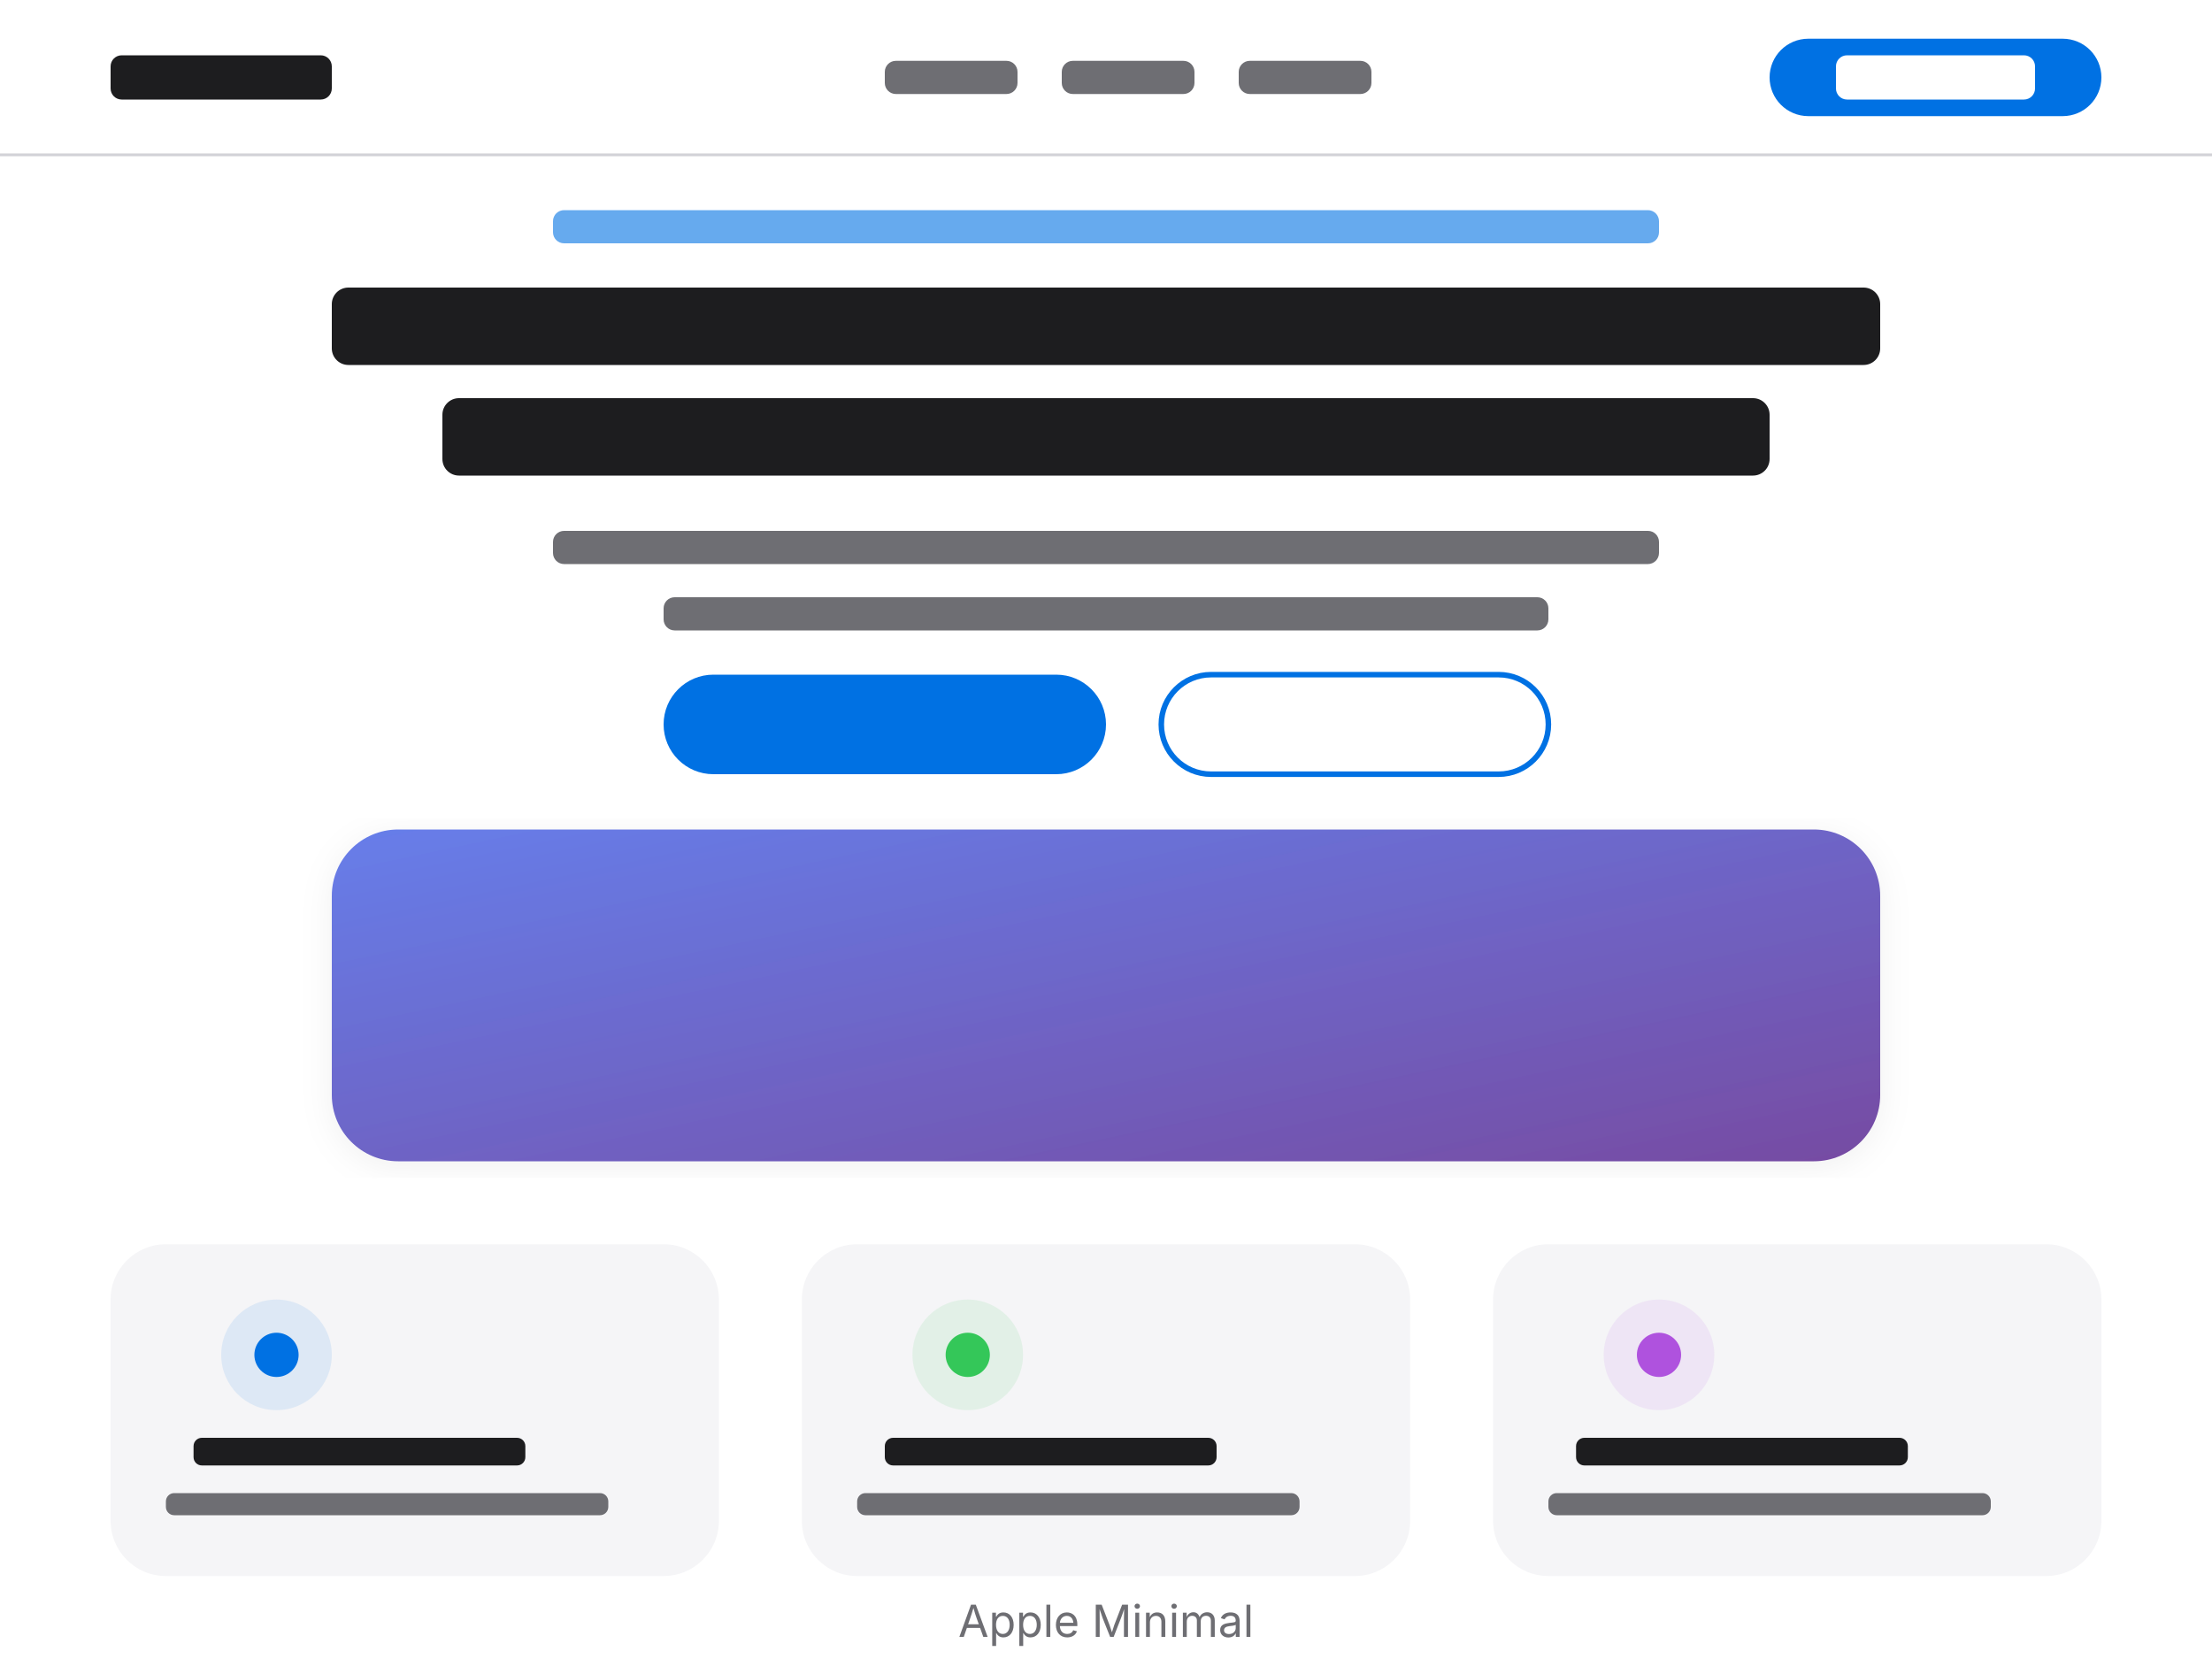
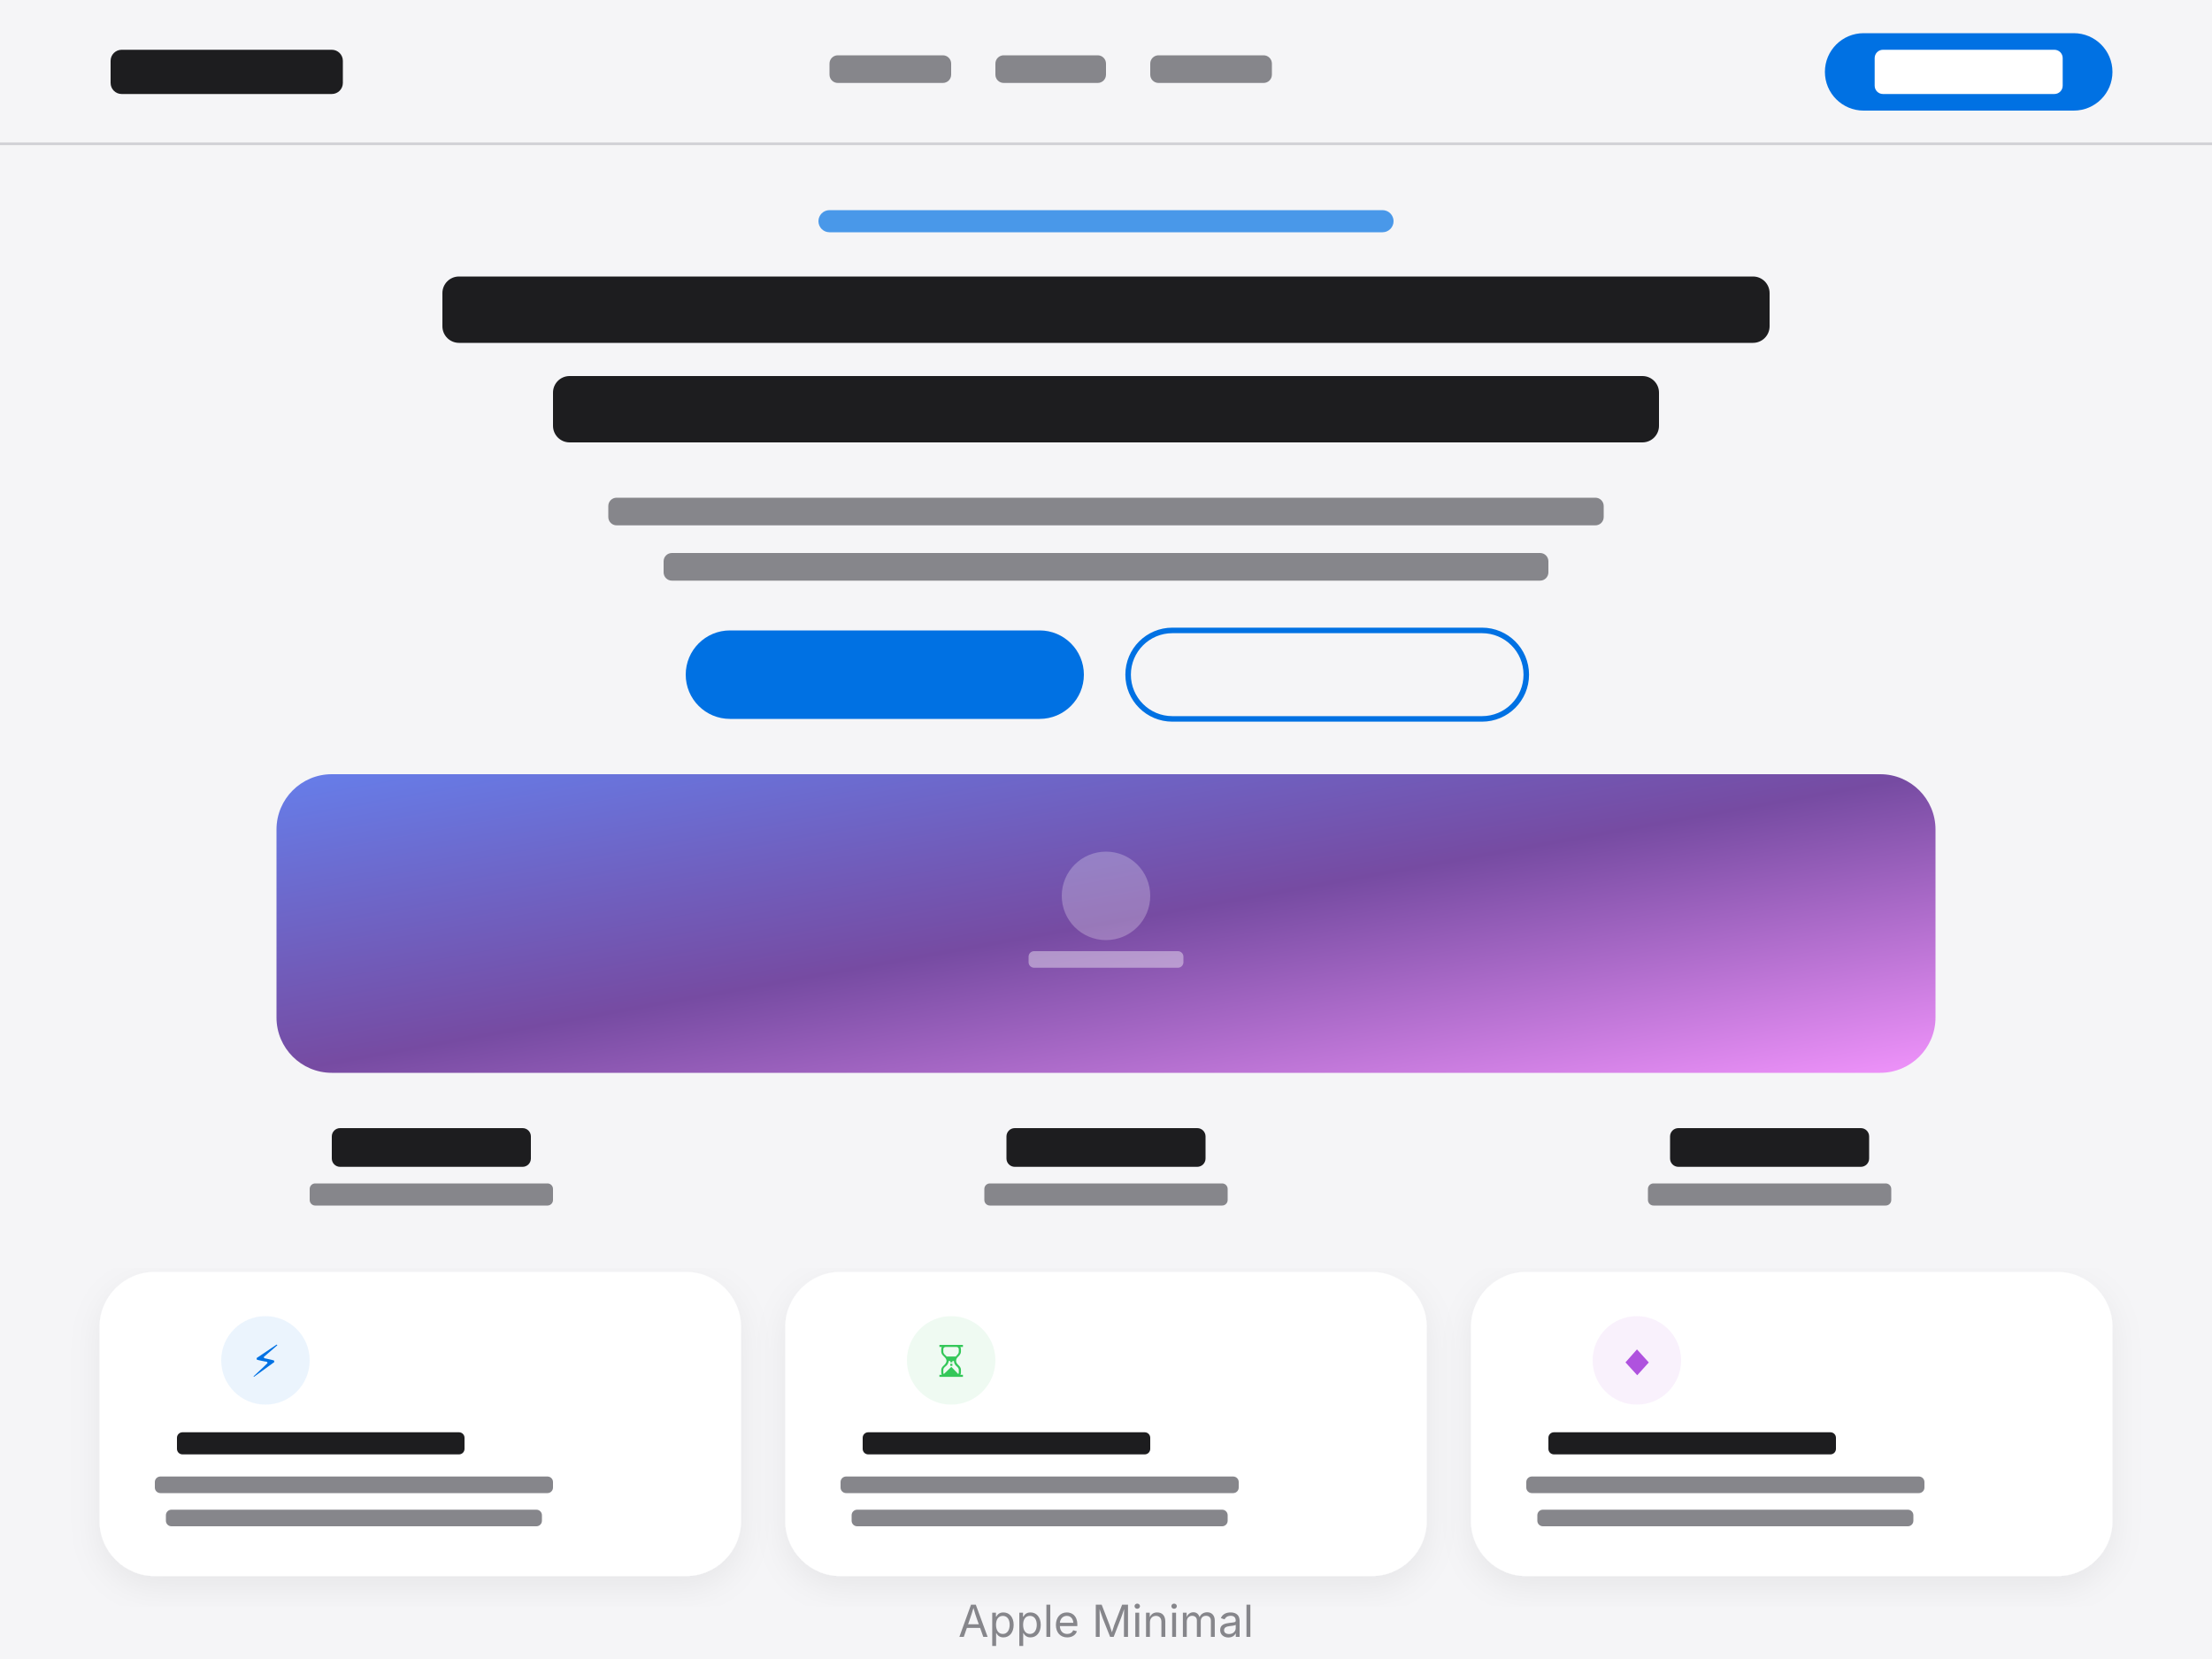
<svg xmlns="http://www.w3.org/2000/svg" viewBox="0 0 400 300" width="400" height="300">
  <defs>
-     <filter id="apple-shadow" x="-5%" y="-5%" width="110%" height="110%">
-       <feDropShadow dx="0" dy="1" stdDeviation="3" flood-color="#000" flood-opacity="0.06" />
+     <linearGradient id="apple-hero-grad" x1="0%" y1="0%" x2="100%" y2="100%">
+       <stop offset="0%" stop-color="#667eea" />
+       <stop offset="50%" stop-color="#764ba2" />
+       <stop offset="100%" stop-color="#f093fb" />
+     </linearGradient>
+     <filter id="apple-card-shadow" x="-5%" y="-5%" width="110%" height="115%">
+       <feDropShadow dx="0" dy="2" stdDeviation="3" flood-color="#000" flood-opacity="0.06" />
    </filter>
  </defs>
-   <rect width="400" height="300" fill="#ffffff" />
-   <rect width="400" height="28" fill="#ffffff" opacity="0.95" />
-   <rect x="20" y="10" width="40" height="8" rx="2" fill="#1d1d1f" />
-   <rect x="160" y="11" width="24" height="6" rx="2" fill="#6e6e73" />
-   <rect x="192" y="11" width="24" height="6" rx="2" fill="#6e6e73" />
-   <rect x="224" y="11" width="24" height="6" rx="2" fill="#6e6e73" />
-   <rect x="320" y="7" width="60" height="14" rx="7" fill="#0071e3" />
-   <rect x="332" y="10" width="36" height="8" rx="2" fill="#ffffff" />
-   <line x1="0" y1="28" x2="400" y2="28" stroke="#d2d2d7" stroke-width="0.5" />
-   <rect x="100" y="38" width="200" height="6" rx="2" fill="#0071e3" opacity="0.6" />
-   <rect x="60" y="52" width="280" height="14" rx="3" fill="#1d1d1f" />
-   <rect x="80" y="72" width="240" height="14" rx="3" fill="#1d1d1f" />
-   <rect x="100" y="96" width="200" height="6" rx="2" fill="#6e6e73" />
-   <rect x="120" y="108" width="160" height="6" rx="2" fill="#6e6e73" />
-   <rect x="120" y="122" width="80" height="18" rx="9" fill="#0071e3" />
-   <rect x="210" y="122" width="70" height="18" rx="9" fill="none" stroke="#0071e3" stroke-width="1" />
-   <rect x="60" y="150" width="280" height="60" rx="12" fill="url(#apple-grad)" filter="url(#apple-shadow)" />
-   <defs>
-     <linearGradient id="apple-grad" x1="0%" y1="0%" x2="100%" y2="100%">
-       <stop offset="0%" stop-color="#667eea" />
-       <stop offset="100%" stop-color="#764ba2" />
-     </linearGradient>
-   </defs>
-   <rect x="20" y="225" width="110" height="60" rx="10" fill="#f5f5f7" />
-   <rect x="145" y="225" width="110" height="60" rx="10" fill="#f5f5f7" />
-   <rect x="270" y="225" width="110" height="60" rx="10" fill="#f5f5f7" />
-   <circle cx="50" cy="245" r="10" fill="rgba(0,113,227,0.1)" />
-   <circle cx="50" cy="245" r="4" fill="#0071e3" />
-   <circle cx="175" cy="245" r="10" fill="rgba(52,199,89,0.1)" />
-   <circle cx="175" cy="245" r="4" fill="#34c759" />
-   <circle cx="300" cy="245" r="10" fill="rgba(175,82,222,0.1)" />
-   <circle cx="300" cy="245" r="4" fill="#af52de" />
-   <rect x="35" y="260" width="60" height="5" rx="1.5" fill="#1d1d1f" />
-   <rect x="30" y="270" width="80" height="4" rx="1.5" fill="#6e6e73" />
-   <rect x="160" y="260" width="60" height="5" rx="1.5" fill="#1d1d1f" />
-   <rect x="155" y="270" width="80" height="4" rx="1.5" fill="#6e6e73" />
-   <rect x="285" y="260" width="60" height="5" rx="1.5" fill="#1d1d1f" />
-   <rect x="280" y="270" width="80" height="4" rx="1.5" fill="#6e6e73" />
-   <text x="200" y="296" text-anchor="middle" font-family="-apple-system,system-ui,sans-serif" font-size="8" fill="#6e6e73">Apple Minimal</text>
+   <rect width="400" height="300" fill="#f5f5f7" />
+   <rect width="400" height="26" fill="#f5f5f7" opacity="0.9" />
+   <rect x="20" y="9" width="42" height="8" rx="2" fill="#1d1d1f" />
+   <rect x="150" y="10" width="22" height="5" rx="1.5" fill="#86868b" />
+   <rect x="180" y="10" width="20" height="5" rx="1.5" fill="#86868b" />
+   <rect x="208" y="10" width="22" height="5" rx="1.5" fill="#86868b" />
+   <rect x="330" y="6" width="52" height="14" rx="7" fill="#0071e3" />
+   <rect x="339" y="9" width="34" height="8" rx="1.5" fill="#ffffff" />
+   <line x1="0" y1="26" x2="400" y2="26" stroke="#d2d2d7" stroke-width="0.5" />
+   <rect x="148" y="38" width="104" height="4" rx="2" fill="#0071e3" opacity="0.7" />
+   <rect x="80" y="50" width="240" height="12" rx="3" fill="#1d1d1f" />
+   <rect x="100" y="68" width="200" height="12" rx="3" fill="#1d1d1f" />
+   <rect x="110" y="90" width="180" height="5" rx="1.5" fill="#86868b" />
+   <rect x="120" y="100" width="160" height="5" rx="1.5" fill="#86868b" />
+   <rect x="124" y="114" width="72" height="16" rx="8" fill="#0071e3" />
+   <rect x="204" y="114" width="72" height="16" rx="8" fill="none" stroke="#0071e3" stroke-width="1" />
+   <rect x="50" y="140" width="300" height="54" rx="10" fill="url(#apple-hero-grad)" />
+   <circle cx="200" cy="162" r="8" fill="rgba(255,255,255,0.25)" />
+   <rect x="186" y="172" width="28" height="3" rx="1" fill="rgba(255,255,255,0.4)" />
+   <rect x="60" y="204" width="36" height="7" rx="1.5" fill="#1d1d1f" />
+   <rect x="56" y="214" width="44" height="4" rx="1" fill="#86868b" />
+   <rect x="182" y="204" width="36" height="7" rx="1.5" fill="#1d1d1f" />
+   <rect x="178" y="214" width="44" height="4" rx="1" fill="#86868b" />
+   <rect x="302" y="204" width="36" height="7" rx="1.5" fill="#1d1d1f" />
+   <rect x="298" y="214" width="44" height="4" rx="1" fill="#86868b" />
+   <rect x="18" y="230" width="116" height="55" rx="10" fill="#ffffff" filter="url(#apple-card-shadow)" />
+   <rect x="142" y="230" width="116" height="55" rx="10" fill="#ffffff" filter="url(#apple-card-shadow)" />
+   <rect x="266" y="230" width="116" height="55" rx="10" fill="#ffffff" filter="url(#apple-card-shadow)" />
+   <circle cx="48" cy="246" r="8" fill="rgba(0,113,227,0.08)" />
+   <text x="48" y="249" text-anchor="middle" font-size="8" fill="#0071e3">⚡</text>
+   <circle cx="172" cy="246" r="8" fill="rgba(52,199,89,0.08)" />
+   <text x="172" y="249" text-anchor="middle" font-size="8" fill="#34c759">⏳</text>
+   <circle cx="296" cy="246" r="8" fill="rgba(175,82,222,0.08)" />
+   <text x="296" y="249" text-anchor="middle" font-size="8" fill="#af52de">◆</text>
+   <rect x="32" y="259" width="52" height="4" rx="1" fill="#1d1d1f" />
+   <rect x="28" y="267" width="72" height="3" rx="1" fill="#86868b" />
+   <rect x="30" y="273" width="68" height="3" rx="1" fill="#86868b" />
+   <rect x="156" y="259" width="52" height="4" rx="1" fill="#1d1d1f" />
+   <rect x="152" y="267" width="72" height="3" rx="1" fill="#86868b" />
+   <rect x="154" y="273" width="68" height="3" rx="1" fill="#86868b" />
+   <rect x="280" y="259" width="52" height="4" rx="1" fill="#1d1d1f" />
+   <rect x="276" y="267" width="72" height="3" rx="1" fill="#86868b" />
+   <rect x="278" y="273" width="68" height="3" rx="1" fill="#86868b" />
+   <text x="200" y="296" text-anchor="middle" font-family="-apple-system,system-ui,sans-serif" font-size="8" fill="#86868b">Apple Minimal</text>
</svg>
